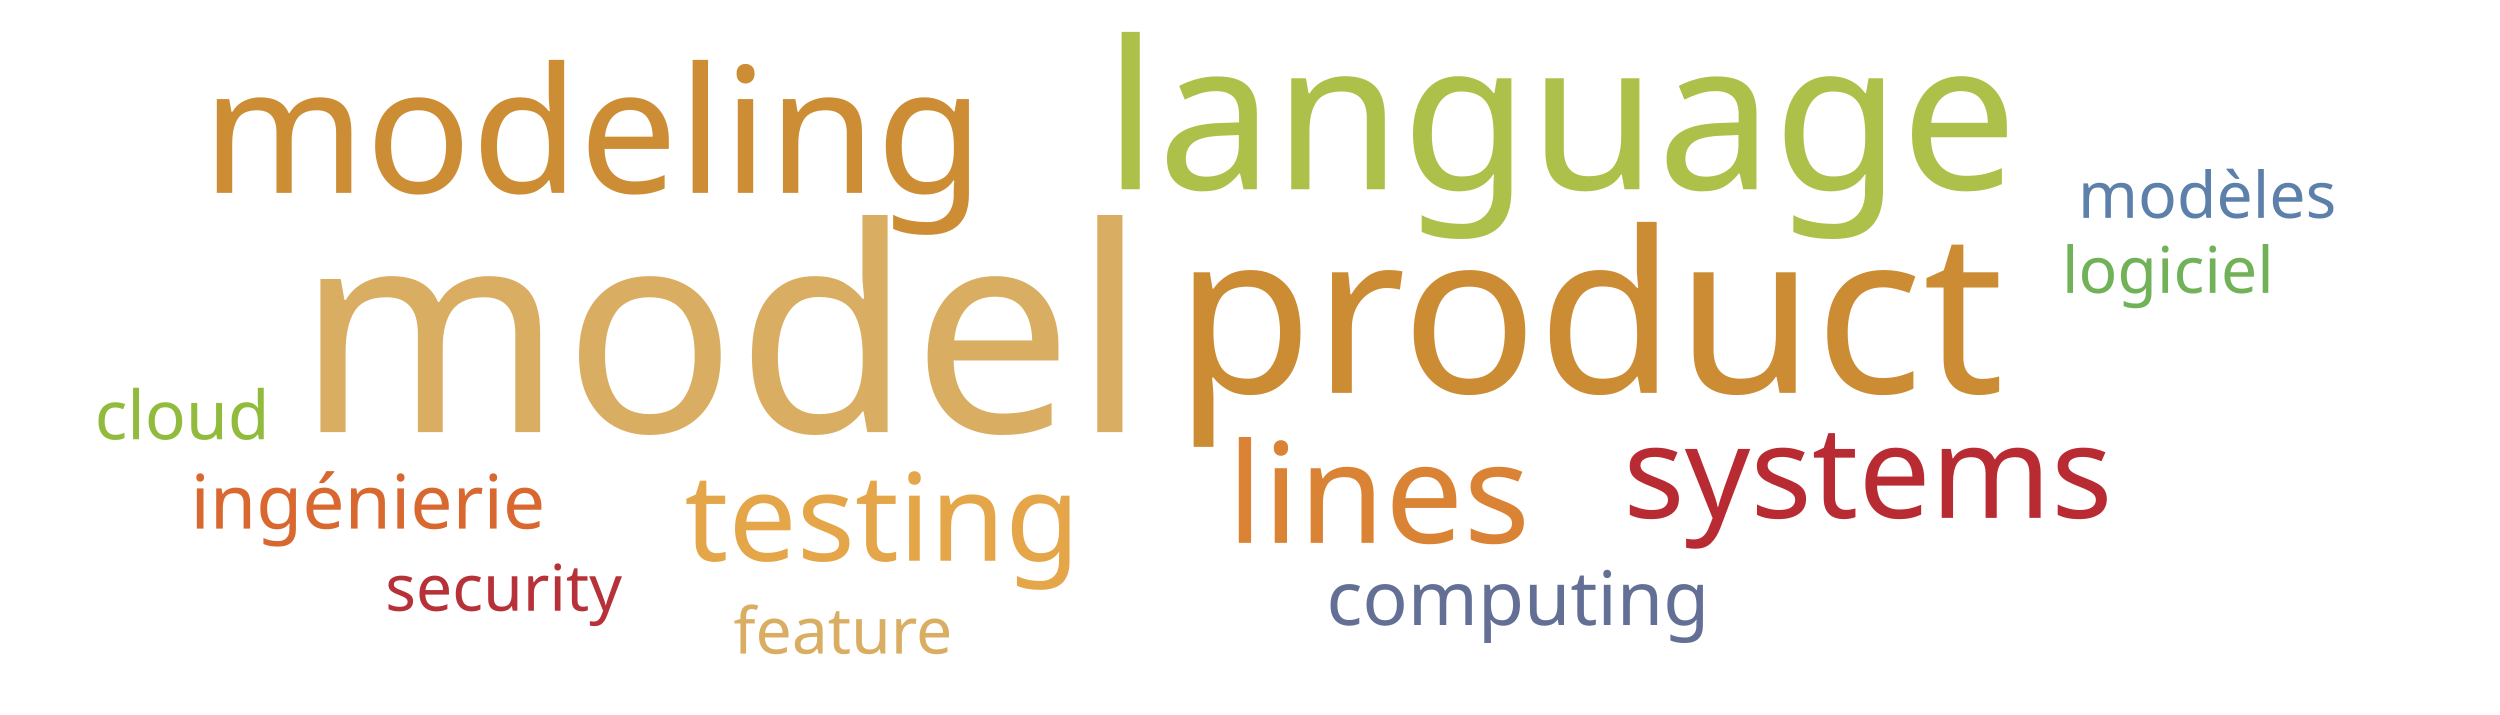
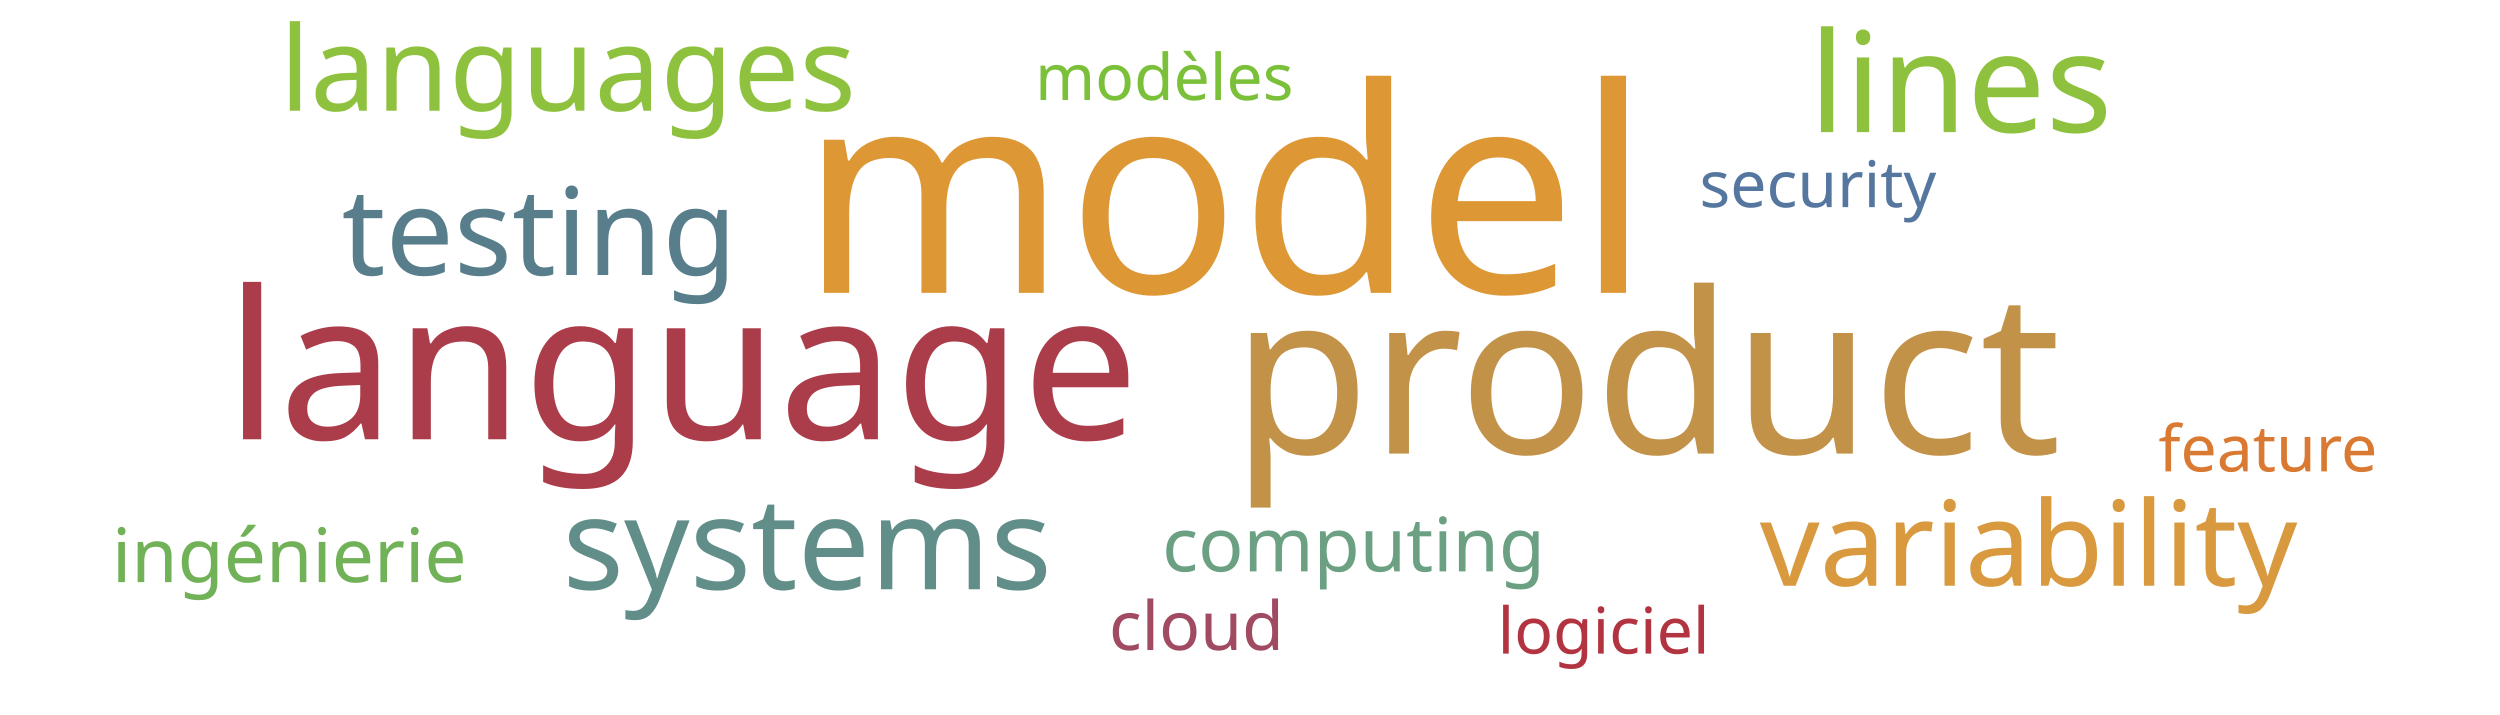
<svg xmlns="http://www.w3.org/2000/svg" width="700" height="200">
  <g transform="translate(350, 100)">
-     <text text-anchor="middle" style="font-family: Impact; font-size: 80px; fill: #d9ae63" transform="translate(-148,21)rotate(0)">model</text>
-     <text text-anchor="middle" style="font-family: Impact; font-size: 63px; fill: #cc8c34" transform="translate(95,10)rotate(0)">product</text>
-     <text text-anchor="middle" style="font-family: Impact; font-size: 58px; fill: #adc14a" transform="translate(87,-47)rotate(0)">language</text>
-     <text text-anchor="middle" style="font-family: Impact; font-size: 49px; fill: #cc8d34" transform="translate(-184,-46)rotate(0)">modeling</text>
-     <text text-anchor="middle" style="font-family: Impact; font-size: 39px; fill: #da8335" transform="translate(36,52)rotate(0)">lines</text>
-     <text text-anchor="middle" style="font-family: Impact; font-size: 36px; fill: #b92b32" transform="translate(173,45)rotate(0)">systems</text>
-     <text text-anchor="middle" style="font-family: Impact; font-size: 34px; fill: #e5a549" transform="translate(-103,57)rotate(0)">testing</text>
-     <text text-anchor="middle" style="font-family: Impact; font-size: 21px; fill: #636f94" transform="translate(75,75)rotate(0)">computing</text>
-     <text text-anchor="middle" style="font-family: Impact; font-size: 21px; fill: #d8682f" transform="translate(-247,48)rotate(0)">ingénierie</text>
-     <text text-anchor="middle" style="font-family: Impact; font-size: 19px; fill: #91bb3c" transform="translate(-299,23)rotate(0)">cloud</text>
-     <text text-anchor="middle" style="font-family: Impact; font-size: 18px; fill: #d9ae63" transform="translate(-114,83)rotate(0)">feature</text>
-     <text text-anchor="middle" style="font-family: Impact; font-size: 18px; fill: #b63138" transform="translate(-209,71)rotate(0)">security</text>
-     <text text-anchor="middle" style="font-family: Impact; font-size: 18px; fill: #71b258" transform="translate(257,-18)rotate(0)">logiciel</text>
-     <text text-anchor="middle" style="font-family: Impact; font-size: 18px; fill: #5c80aa" transform="translate(268,-39)rotate(0)">modèles</text>
+     <text text-anchor="middle" style="font-family: Impact; font-size: 80px; fill: #dd9735" transform="translate(-7,-18)rotate(0)">model</text>
+     <text text-anchor="middle" style="font-family: Impact; font-size: 63px; fill: #c39249" transform="translate(111,27)rotate(0)">product</text>
+     <text text-anchor="middle" style="font-family: Impact; font-size: 58px; fill: #ab3d4b" transform="translate(-159,23)rotate(0)">language</text>
+     <text text-anchor="middle" style="font-family: Impact; font-size: 39px; fill: #8ec23e" transform="translate(199,-63)rotate(0)">lines</text>
+     <text text-anchor="middle" style="font-family: Impact; font-size: 36px; fill: #618e88" transform="translate(-124,65)rotate(0)">systems</text>
+     <text text-anchor="middle" style="font-family: Impact; font-size: 34px; fill: #587e8c" transform="translate(-199,-23)rotate(0)">testing</text>
+     <text text-anchor="middle" style="font-family: Impact; font-size: 33px; fill: #d8993f" transform="translate(218,64)rotate(0)">variability</text>
+     <text text-anchor="middle" style="font-family: Impact; font-size: 33px; fill: #8ec23e" transform="translate(-191,-69)rotate(0)">languages</text>
+     <text text-anchor="middle" style="font-family: Impact; font-size: 21px; fill: #6ba083" transform="translate(29,60)rotate(0)">computing</text>
+     <text text-anchor="middle" style="font-family: Impact; font-size: 21px; fill: #71b258" transform="translate(-269,63)rotate(0)">ingénierie</text>
+     <text text-anchor="middle" style="font-family: Impact; font-size: 19px; fill: #a04b62" transform="translate(-15,82)rotate(0)">cloud</text>
+     <text text-anchor="middle" style="font-family: Impact; font-size: 18px; fill: #da7931" transform="translate(285,32)rotate(0)">feature</text>
+     <text text-anchor="middle" style="font-family: Impact; font-size: 18px; fill: #55769e" transform="translate(159,-42)rotate(0)">security</text>
+     <text text-anchor="middle" style="font-family: Impact; font-size: 18px; fill: #b23440" transform="translate(99,83)rotate(0)">logiciel</text>
+     <text text-anchor="middle" style="font-family: Impact; font-size: 18px; fill: #7bc039" transform="translate(-24,-72)rotate(0)">modèles</text>
  </g>
</svg>
